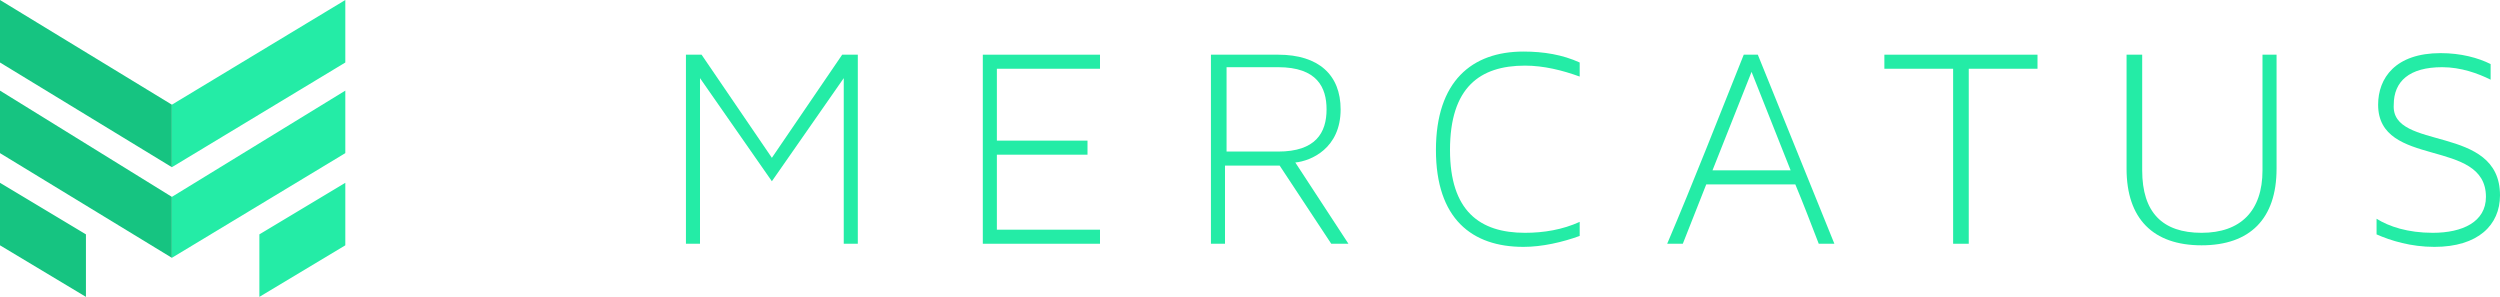
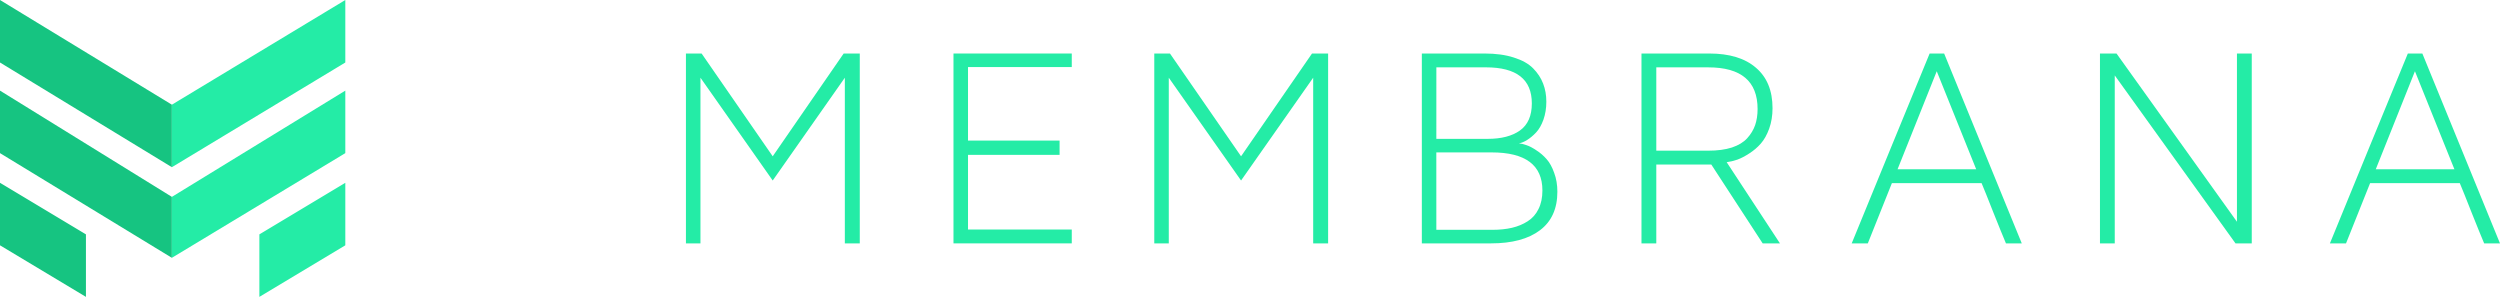
- <svg xmlns="http://www.w3.org/2000/svg" version="1.1" id="Layer_1" x="0px" y="0px" viewBox="0 0 160 19" style="enable-background:new 0 0 160 19;" xml:space="preserve">
-   <style type="text/css">
+ <svg xmlns="http://www.w3.org/2000/svg" xml:space="preserve" style="enable-background:new 0 0 160 19;" viewBox="0 0 160 19" y="0px" x="0px" id="Layer_1" version="1.1">
+   <defs id="defs39" />
+   <style id="style2" type="text/css">
	.st0{fill:#24ECA6;}
	.st1{fill:#16C481;}
</style>
-   <g>
-     <path class="st0" d="M54.9,3.5v12.1H54V5l-4.6,6.6L44.8,5v10.6h-0.9V3.5h1l4.5,6.6l4.5-6.6H54.9z" />
-     <path class="st0" d="M63.8,9h5.8v0.9h-5.8v4.8h6.6v0.9h-7.5V3.5h7.5v0.9h-6.6V9z" />
-     <path class="st0" d="M85.2,15.6l-3.3-5h-3.5v5h-0.9V3.5h4.3c2.6,0,4,1.3,4,3.5c0,2.5-1.9,3.3-2.9,3.4l3.4,5.2H85.2z M78.5,4.4v5.3   h3.3c2.4,0,3.1-1.2,3.1-2.7c0-1.4-0.6-2.7-3.1-2.7H78.5z" />
-     <path class="st0" d="M97.6,14.9c1.2,0,2.4-0.2,3.5-0.7v0.9c-1.1,0.4-2.4,0.7-3.6,0.7c-3.3,0-5.6-1.8-5.6-6.2c0-4.4,2.3-6.3,5.6-6.3   c1.3,0,2.5,0.2,3.6,0.7v0.9c-1.1-0.4-2.3-0.7-3.5-0.7c-2.9,0-4.8,1.4-4.8,5.4C92.8,13.5,94.7,14.9,97.6,14.9z" />
-     <path class="st0" d="M117.4,15.6h-1c-0.5-1.3-1-2.6-1.5-3.8h-5.7l-1.5,3.8h-1c1.7-4,3.3-8.1,4.9-12.1h0.9L117.4,15.6z M109.6,10.9   h5l-2.5-6.3L109.6,10.9z" />
-     <path class="st0" d="M130.4,3.5v0.9H126v11.2H125V4.4h-4.4V3.5H130.4z" />
-     <path class="st0" d="M137.1,3.5v7.4c0,2.7,1.3,4,3.8,4c2.5,0,3.9-1.4,3.9-4V3.5h0.9v7.3c0,3.2-1.7,4.9-4.8,4.9   c-3.1,0-4.8-1.7-4.8-4.9V3.5H137.1z" />
-     <path class="st0" d="M160,12.5c0,1.9-1.4,3.3-4.2,3.3c-1.5,0-2.8-0.4-3.7-0.8v-1c0.8,0.5,2,0.9,3.6,0.9c1.9,0,3.4-0.7,3.4-2.3   c0-3.8-6.9-1.8-6.9-5.9c0-1.7,1.1-3.3,4-3.3c1.3,0,2.4,0.3,3.2,0.7v1c-0.8-0.4-1.9-0.8-3.1-0.8c-2.1,0-3.1,0.9-3.1,2.4   C153,9.7,160,7.9,160,12.5z" />
+   <g id="g34">
+     <polygon id="polygon22" points="11,10.7 0,4 0,0 11,6.7  " class="st1" />
+     <polygon id="polygon24" points="11,16.5 0,9.8 0,5.8 11,12.6  " class="st1" />
+     <polygon id="polygon26" points="5.5,19 0,15.7 0,11.7 5.5,15  " class="st1" />
+     <polygon id="polygon28" points="11,10.7 22.1,4 22.1,0 11,6.7  " class="st0" />
+     <polygon id="polygon30" points="11,16.5 22.1,9.8 22.1,5.8 11,12.6  " class="st0" />
+     <polygon id="polygon32" points="16.6,19 22.1,15.7 22.1,11.7 16.6,15  " class="st0" />
  </g>
-   <g>
-     <polygon class="st1" points="11,10.7 0,4 0,0 11,6.7  " />
-     <polygon class="st1" points="11,16.5 0,9.8 0,5.8 11,12.6  " />
-     <polygon class="st1" points="5.5,19 0,15.7 0,11.7 5.5,15  " />
-     <polygon class="st0" points="11,10.7 22.1,4 22.1,0 11,6.7  " />
-     <polygon class="st0" points="11,16.5 22.1,9.8 22.1,5.8 11,12.6  " />
-     <polygon class="st0" points="16.6,19 22.1,15.7 22.1,11.7 16.6,15  " />
+   <g id="text850" style="font-style:normal;font-variant:normal;font-weight:normal;font-stretch:normal;font-size:15.758px;line-height:1.25;font-family:'Maven Pro Light';-inkscape-font-specification:'Maven Pro Light, ';text-align:center;letter-spacing:2.306px;word-spacing:0px;text-anchor:middle;fill:#24eca6;fill-opacity:1;stroke:none;stroke-width:0.831" transform="matrix(1.207076,0,0,1.199155,4.798961,-1.929534)" aria-label="MEMBRANA">
+     <path id="path875" style="text-align:center;letter-spacing:2.306px;text-anchor:middle;fill:#24eca6;fill-opacity:1;stroke-width:0.831" d="M 32.393,14.598 V 4.465 h 0.831 l 3.77,5.486 3.762,-5.486 h 0.854 V 14.598 H 40.818 V 5.757 L 36.994,11.243 33.163,5.757 v 8.841 z" />
+     <path id="path877" style="text-align:center;letter-spacing:2.306px;text-anchor:middle;fill:#24eca6;fill-opacity:1;stroke-width:0.831" d="M 46.579,14.598 V 4.465 h 6.271 v 0.723 h -5.501 v 3.924 h 4.855 v 0.762 h -4.855 V 13.859 h 5.501 v 0.739 z" />
+     <path id="path879" style="text-align:center;letter-spacing:2.306px;text-anchor:middle;fill:#24eca6;fill-opacity:1;stroke-width:0.831" d="M 57.225,14.598 V 4.465 h 0.831 l 3.77,5.486 3.762,-5.486 h 0.854 V 14.598 H 65.65 V 5.757 L 61.826,11.243 57.994,5.757 v 8.841 z" />
+     <path id="path881" style="text-align:center;letter-spacing:2.306px;text-anchor:middle;fill:#24eca6;fill-opacity:1;stroke-width:0.831" d="M 71.411,14.598 V 4.465 h 3.324 q 0.9,0 1.554,0.215 0.662,0.208 1.023,0.577 0.362,0.369 0.531,0.816 0.169,0.439 0.169,0.962 0,0.523 -0.154,0.962 -0.154,0.431 -0.392,0.685 -0.239,0.254 -0.477,0.4 -0.231,0.146 -0.431,0.177 0.177,0.015 0.408,0.1 0.231,0.077 0.523,0.277 0.3,0.192 0.539,0.469 0.239,0.269 0.4,0.731 0.169,0.454 0.169,1.008 0,1.354 -0.923,2.054 -0.923,0.7 -2.593,0.7 z m 0.769,-0.723 h 2.962 q 0.585,0 1.046,-0.108 0.462,-0.108 0.831,-0.346 0.377,-0.239 0.577,-0.654 0.208,-0.415 0.208,-0.993 0,-2.031 -2.693,-2.031 h -2.932 z m 0,-4.855 h 2.724 q 1.085,0 1.708,-0.446 0.631,-0.454 0.631,-1.447 0,-1.924 -2.431,-1.924 h -2.631 z" />
+     <path id="path883" style="text-align:center;letter-spacing:2.306px;text-anchor:middle;fill:#24eca6;fill-opacity:1;stroke-width:0.831" d="M 83.057,14.598 V 4.465 h 3.593 q 1.608,0 2.478,0.762 0.877,0.754 0.877,2.154 0,0.6 -0.177,1.093 -0.177,0.492 -0.446,0.8 -0.262,0.3 -0.608,0.523 -0.339,0.223 -0.631,0.331 -0.292,0.1 -0.569,0.138 l 2.824,4.332 h -0.916 l -2.724,-4.209 h -2.916 v 4.209 z m 0.785,-4.947 h 2.755 q 0.731,0 1.254,-0.169 0.523,-0.177 0.808,-0.492 0.292,-0.323 0.423,-0.7 0.131,-0.385 0.131,-0.862 0,-2.224 -2.616,-2.224 h -2.755 z" />
+     <path id="path885" style="text-align:center;letter-spacing:2.306px;text-anchor:middle;fill:#24eca6;fill-opacity:1;stroke-width:0.831" d="m 94.203,14.598 q 0.692,-1.685 2.062,-5.063 1.377,-3.385 2.07,-5.07 h 0.769 l 4.116,10.133 h -0.839 q -0.239,-0.569 -0.669,-1.654 -0.423,-1.085 -0.623,-1.562 h -4.755 l -1.277,3.216 z m 2.431,-3.955 h 4.17 L 98.712,5.411 Z" />
+     <path id="path887" style="text-align:center;letter-spacing:2.306px;text-anchor:middle;fill:#24eca6;fill-opacity:1;stroke-width:0.831" d="M 107.366,14.598 V 4.465 h 0.877 l 6.386,8.979 V 4.465 h 0.785 v 10.133 h -0.862 l -6.402,-8.964 v 8.964 z" />
+     <path id="path889" style="text-align:center;letter-spacing:2.306px;text-anchor:middle;fill:#24eca6;fill-opacity:1;stroke-width:0.831" d="m 119.558,14.598 q 0.692,-1.685 2.062,-5.063 1.377,-3.385 2.07,-5.07 h 0.769 l 4.116,10.133 h -0.839 q -0.239,-0.569 -0.669,-1.654 -0.423,-1.085 -0.623,-1.562 h -4.755 l -1.277,3.216 z m 2.431,-3.955 h 4.17 l -2.093,-5.232 z" />
  </g>
</svg>
